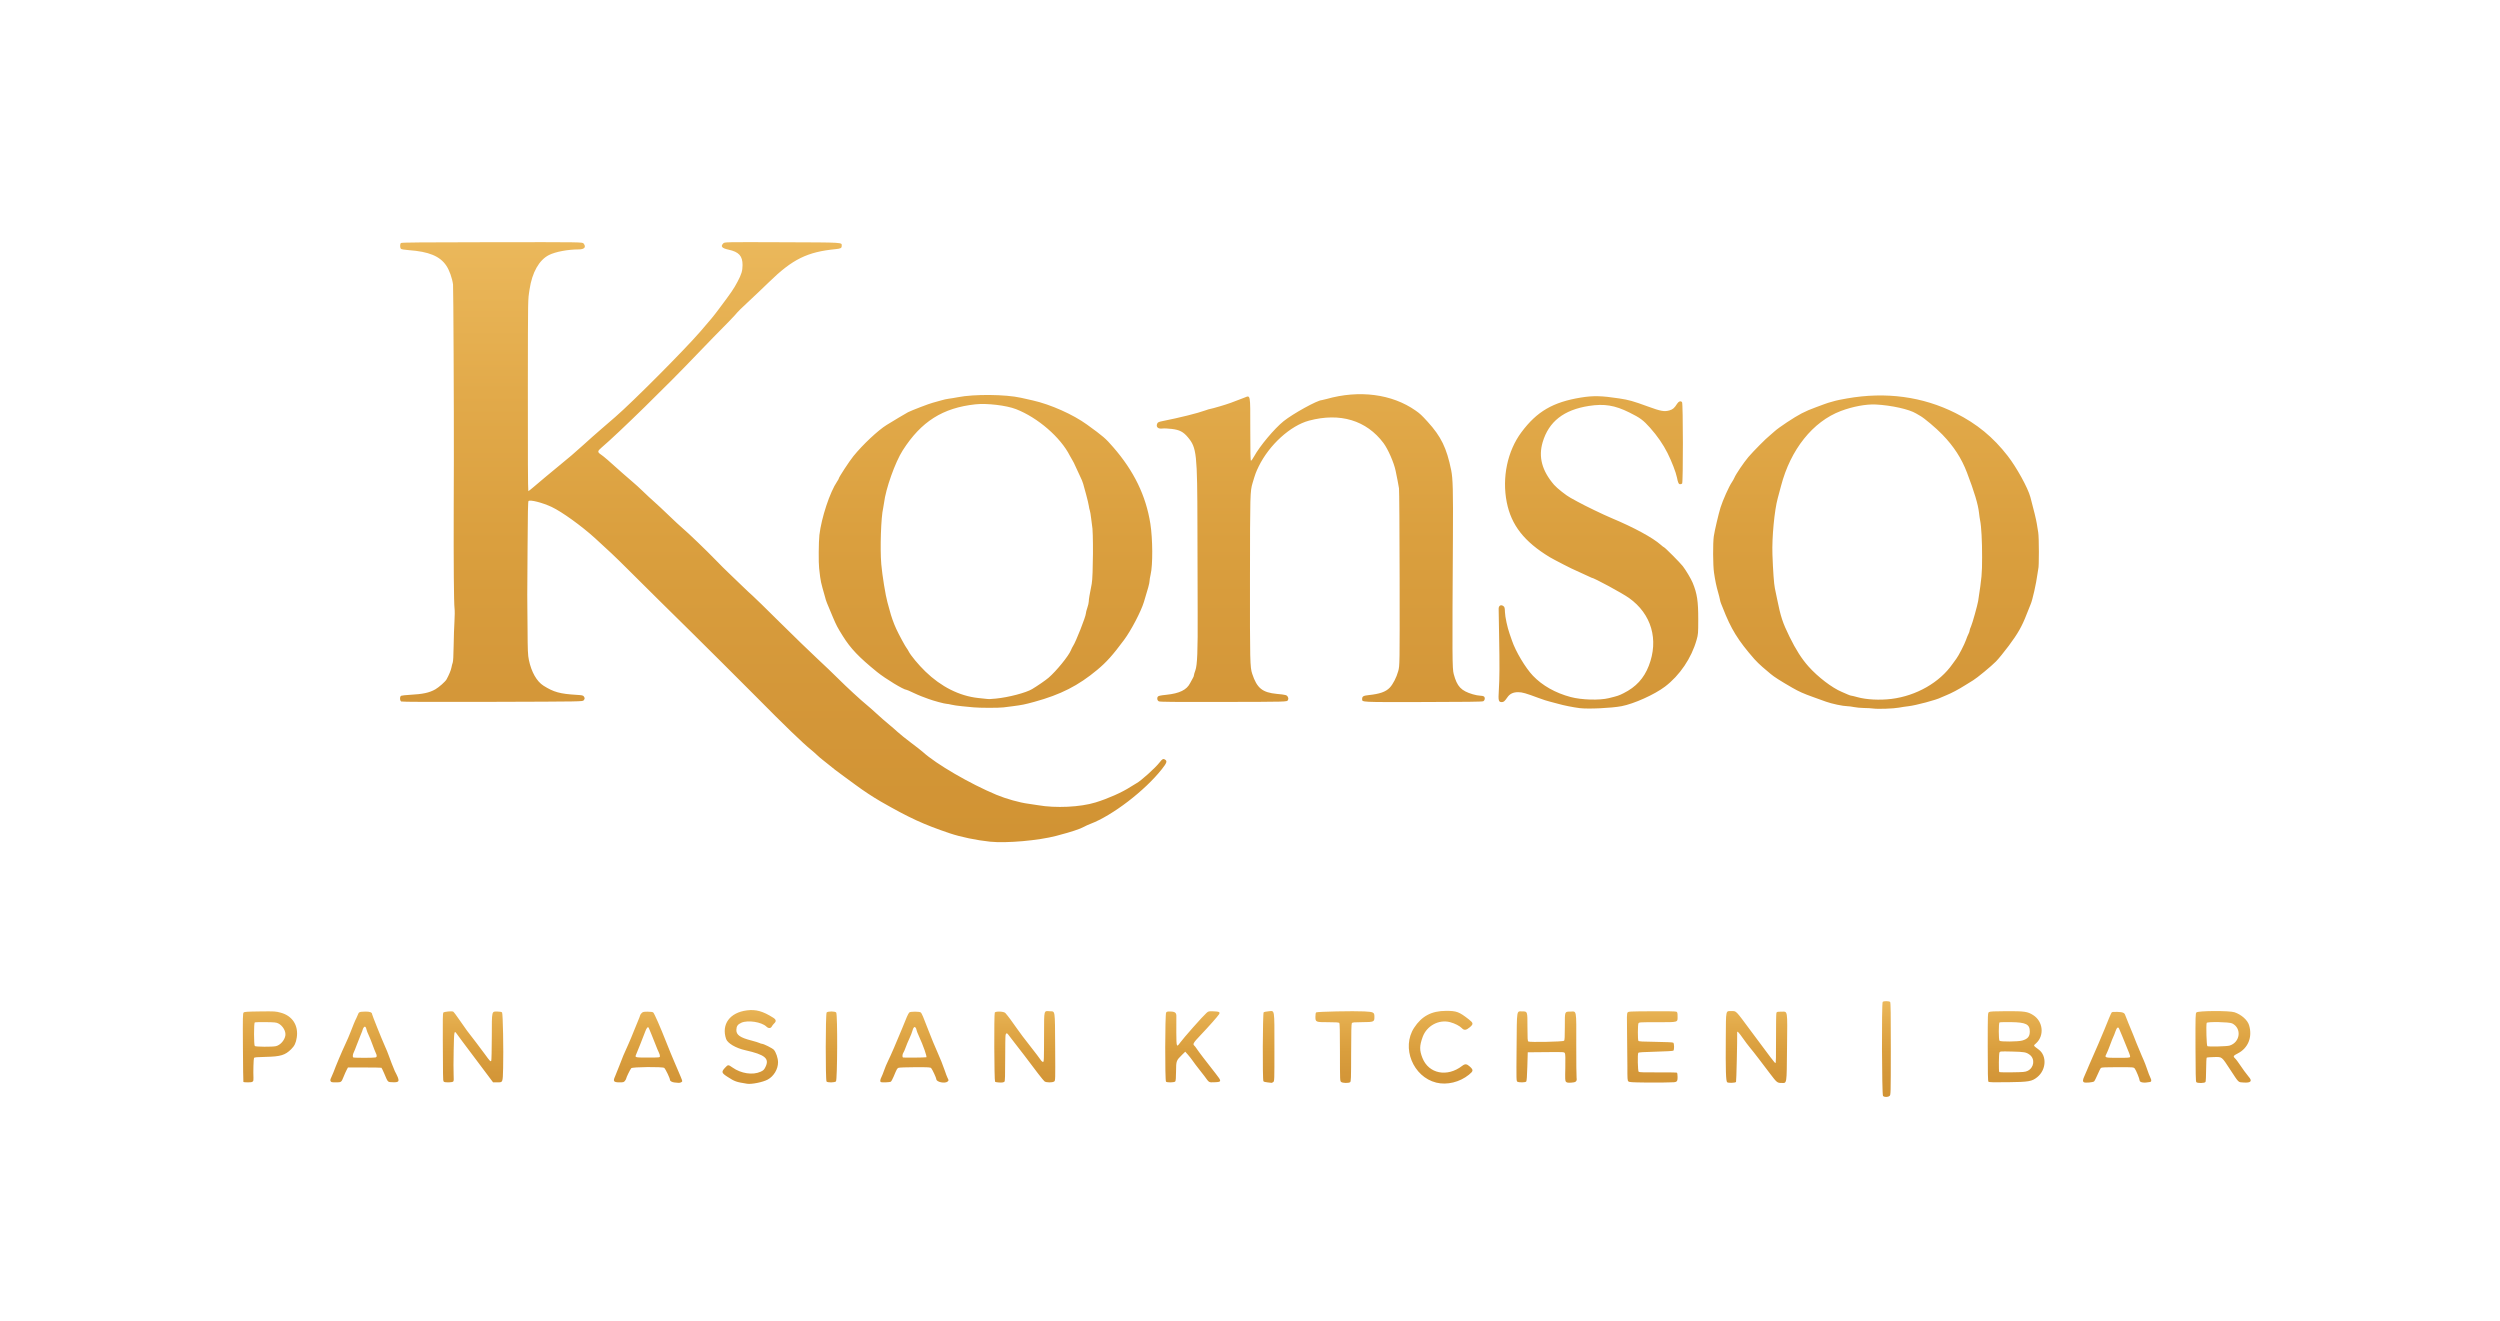
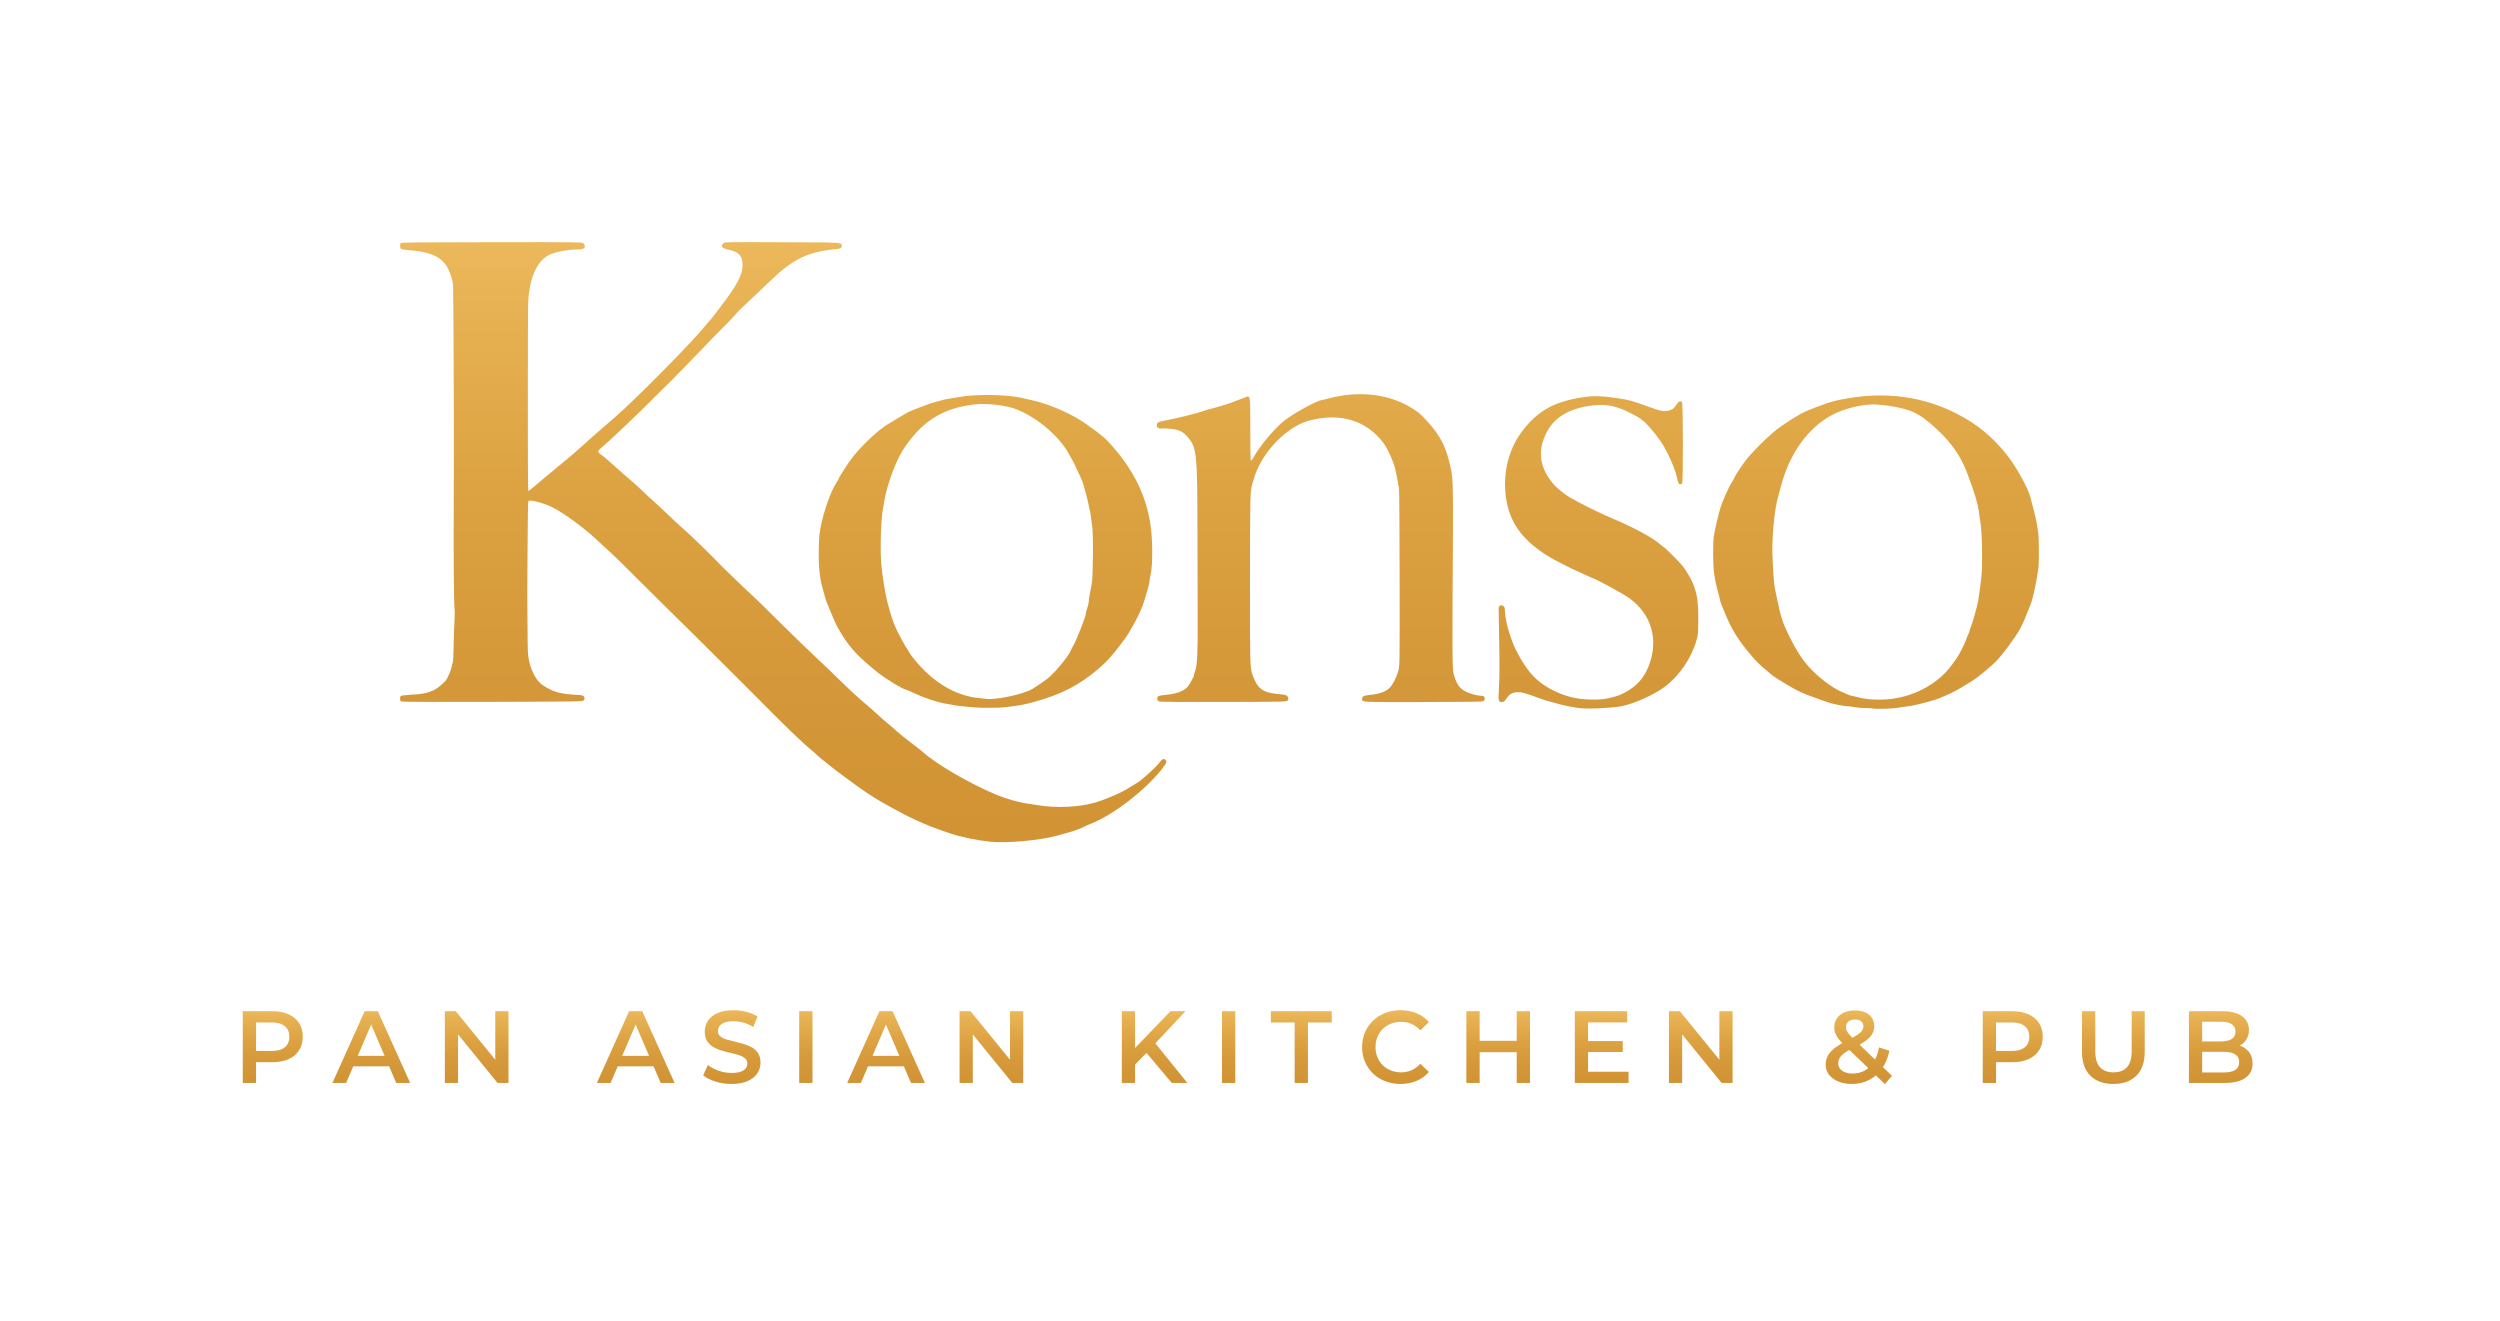
<svg xmlns="http://www.w3.org/2000/svg" viewBox="105 350 1070 565" width="1070" height="565">
  <defs>
    <linearGradient id="konsoFoil" x1="0" y1="0" x2="0" y2="1">
      <stop offset="0" stop-color="#EBB85B" />
      <stop offset=".25" stop-color="#E2AA4A" />
      <stop offset=".5" stop-color="#DA9F3E" />
      <stop offset=".75" stop-color="#D49739" />
      <stop offset="1" stop-color="#D19333" />
    </linearGradient>
  </defs>
  <path transform="translate(260 440)" fill="url(#konsoFoil)" fill-rule="evenodd" d="M268.75 270.24 C262.92 269.63 256.16 268.23 251.43 266.63 C240.30 262.87 234.21 260.07 222.00 253.07 C218.72 251.19 214.41 248.34 211.02 245.82 C209.59 244.75 207.55 243.26 206.49 242.50 C204.03 240.75 200.64 238.15 199.48 237.12 C198.99 236.69 197.98 235.88 197.23 235.33 C196.49 234.77 195.37 233.83 194.76 233.22 C194.14 232.62 193.01 231.62 192.24 231.00 C188.63 228.09 180.80 220.53 168.58 208.16 C164.50 204.03 143.81 183.41 140.75 180.42 C135.58 175.37 119.15 159.11 113.14 153.10 C108.88 148.83 104.75 144.92 99.62 140.29 C93.80 135.02 85.47 129.03 81.12 126.98 C77.21 125.14 71.88 123.77 71.20 124.45 C70.98 124.67 70.88 129.57 70.80 144.19 C70.75 154.88 70.69 164.07 70.67 164.62 C70.66 165.18 70.67 167.65 70.71 170.12 C70.74 172.60 70.78 176.59 70.79 179.00 C70.84 188.48 70.92 190.38 71.36 192.47 C72.44 197.65 74.72 201.64 77.62 203.48 C81.96 206.22 84.67 206.97 91.69 207.39 C94.17 207.54 94.55 207.62 94.88 208.08 C95.36 208.77 95.35 209.08 94.81 209.73 C94.38 210.27 94.38 210.27 55.80 210.39 C29.46 210.46 17.06 210.42 16.73 210.24 C16.08 209.89 16.05 208.12 16.69 207.79 C16.93 207.67 18.59 207.49 20.38 207.39 C26.01 207.09 28.76 206.50 31.35 205.02 C32.88 204.14 35.59 201.74 36.11 200.80 C37.17 198.87 38.00 196.88 38.22 195.70 C38.35 194.97 38.60 194.04 38.76 193.62 C38.96 193.13 39.10 190.63 39.16 186.38 C39.21 182.80 39.37 178.12 39.51 175.97 C39.65 173.65 39.67 171.36 39.54 170.34 C39.26 168.08 39.12 151.52 39.19 127.25 C39.22 116.46 39.25 107.23 39.25 106.75 C39.30 85.97 39.05 32.92 38.90 31.75 C38.54 29.05 37.31 25.60 36.01 23.69 C33.28 19.63 28.58 17.69 19.96 17.06 C18.22 16.93 16.88 16.71 16.64 16.52 C16.14 16.10 16.12 14.42 16.62 14.00 C16.91 13.77 25.52 13.69 55.64 13.66 C94.29 13.62 94.29 13.62 94.77 14.22 C96.00 15.73 95.16 16.75 92.67 16.75 C88.03 16.76 82.76 17.75 79.98 19.14 C75.75 21.26 72.73 26.60 71.65 33.88 C70.92 38.81 70.97 35.84 70.92 75.75 C70.88 103.76 70.96 120.04 71.12 120.20 C71.17 120.25 72.05 119.58 73.06 118.71 C75.71 116.44 81.45 111.63 83.62 109.88 C88.21 106.16 91.39 103.44 94.75 100.37 C96.74 98.55 100.18 95.49 102.40 93.59 C104.61 91.68 107.25 89.40 108.27 88.52 C115.77 82.04 137.95 59.76 144.78 51.86 C149.53 46.37 150.24 45.51 152.51 42.48 C158.08 35.07 159.03 33.67 160.70 30.51 C162.37 27.33 162.79 25.95 162.81 23.50 C162.84 19.56 161.27 17.81 156.78 16.85 C153.94 16.24 153.29 15.44 154.57 14.16 C155.14 13.59 155.14 13.59 179.75 13.68 C206.85 13.78 205.25 13.68 205.25 15.28 C205.25 16.17 204.78 16.42 202.74 16.62 C190.52 17.80 184.19 20.92 174.14 30.73 C171.65 33.15 167.57 37.03 165.06 39.35 C162.55 41.68 160.50 43.68 160.50 43.79 C160.50 43.99 154.31 50.43 150.22 54.48 C149.17 55.52 146.07 58.74 143.32 61.62 C130.79 74.79 109.59 95.51 102.43 101.59 C100.67 103.09 100.64 103.50 102.25 104.58 C103.40 105.35 105.48 107.14 111.46 112.53 C112.74 113.68 114.66 115.34 115.71 116.21 C116.76 117.08 118.81 118.94 120.25 120.35 C121.69 121.76 123.83 123.74 125.00 124.76 C126.17 125.78 128.98 128.41 131.25 130.60 C133.52 132.79 136.12 135.21 137.04 135.98 C139.51 138.05 147.39 145.63 151.25 149.63 C153.11 151.56 155.64 154.09 156.88 155.24 C158.11 156.40 160.70 158.88 162.62 160.76 C164.55 162.63 166.57 164.53 167.12 164.98 C167.68 165.43 172.91 170.54 178.75 176.34 C184.60 182.13 191.80 189.12 194.75 191.85 C197.71 194.59 201.71 198.42 203.64 200.35 C207.24 203.95 213.52 209.74 215.99 211.74 C216.75 212.35 218.67 214.04 220.25 215.50 C221.83 216.96 224.08 218.93 225.25 219.88 C226.42 220.83 228.19 222.36 229.19 223.29 C230.19 224.21 232.78 226.29 234.94 227.91 C237.11 229.53 239.38 231.31 240.00 231.87 C245.76 237.08 260.12 245.43 271.46 250.17 C275.61 251.90 281.47 253.54 285.12 254.00 C286.23 254.14 288.06 254.42 289.21 254.62 C296.83 255.96 307.33 255.46 313.88 253.45 C319.27 251.79 325.28 249.12 328.88 246.77 C329.84 246.14 330.99 245.44 331.44 245.21 C333.28 244.26 339.45 238.70 341.26 236.37 C342.46 234.81 342.86 234.60 343.66 235.13 C344.65 235.77 344.40 236.51 342.23 239.25 C334.96 248.44 321.11 259.05 311.74 262.60 C310.85 262.93 309.61 263.49 308.99 263.85 C307.22 264.84 303.52 266.05 297.12 267.74 C289.48 269.76 275.75 270.96 268.75 270.24 Z M646.75 213.25 C645.99 213.14 644.19 213.03 642.75 213.02 C641.31 213.00 639.39 212.82 638.50 212.62 C637.61 212.43 636.31 212.26 635.62 212.25 C633.80 212.23 628.94 211.20 626.50 210.31 C625.33 209.89 622.97 209.04 621.25 208.42 C616.87 206.86 615.01 206.02 612.08 204.34 C606.88 201.34 604.33 199.71 602.83 198.44 C601.98 197.72 600.41 196.38 599.33 195.47 C598.26 194.55 596.70 193.04 595.87 192.09 C588.84 184.05 585.88 179.25 582.34 170.12 C582.12 169.57 581.80 168.77 581.62 168.34 C581.43 167.90 581.21 167.12 581.12 166.59 C581.03 166.06 580.70 164.72 580.38 163.62 C579.62 161.01 579.09 158.51 578.60 155.12 C578.13 151.91 578.08 142.48 578.51 139.50 C578.85 137.15 580.54 129.96 581.39 127.20 C582.34 124.15 585.03 118.14 586.24 116.39 C586.63 115.82 587.12 114.95 587.33 114.45 C587.96 112.93 591.29 108.01 593.30 105.62 C595.27 103.29 601.06 97.44 602.38 96.47 C602.79 96.16 603.74 95.33 604.50 94.62 C606.23 93.01 613.15 88.43 616.12 86.92 C618.35 85.80 619.59 85.27 622.25 84.29 C623.01 84.02 624.54 83.45 625.65 83.03 C626.77 82.61 628.19 82.15 628.81 82.02 C629.43 81.88 630.21 81.66 630.55 81.53 C630.90 81.40 633.13 80.95 635.52 80.53 C652.16 77.60 667.89 79.72 682.00 86.81 C691.12 91.39 698.09 97.12 704.31 105.15 C708.13 110.08 712.94 118.81 714.00 122.75 C715.39 127.90 716.54 132.66 716.74 134.06 C716.86 134.92 717.14 136.64 717.36 137.88 C717.72 139.92 717.74 152.91 717.38 153.49 C717.33 153.57 717.17 154.59 717.02 155.76 C716.51 159.71 714.90 166.85 714.13 168.59 C713.81 169.30 713.03 171.26 712.38 172.95 C710.43 178.04 708.65 181.16 704.76 186.38 C702.81 188.99 700.35 192.01 699.29 193.09 C697.36 195.07 691.13 200.21 689.50 201.17 C689.02 201.45 687.56 202.36 686.25 203.18 C683.29 205.06 680.15 206.72 677.89 207.62 C676.94 207.99 675.98 208.40 675.77 208.52 C673.96 209.51 664.99 211.91 661.75 212.27 C660.58 212.40 658.78 212.67 657.75 212.87 C655.50 213.30 648.67 213.54 646.75 213.25 Z M521.12 213.08 C518.44 212.75 514.07 211.88 512.03 211.27 C510.71 210.88 509.01 210.43 508.25 210.27 C507.49 210.12 505.36 209.42 503.50 208.73 C498.04 206.69 496.52 206.26 494.77 206.25 C492.64 206.25 491.20 206.94 490.16 208.46 C488.99 210.15 488.58 210.50 487.76 210.50 C486.38 210.50 486.22 209.87 486.49 205.61 C486.82 200.27 486.85 194.64 486.62 182.25 C486.51 176.27 486.42 170.99 486.42 170.53 C486.42 169.16 487.47 168.62 488.50 169.45 C488.98 169.83 489.06 170.18 489.12 172.01 C489.18 174.04 490.16 178.57 491.11 181.25 C491.33 181.87 491.79 183.20 492.14 184.22 C493.72 188.86 497.92 195.89 501.09 199.21 C505.12 203.43 510.73 206.60 517.25 208.33 C521.93 209.58 529.58 209.80 533.62 208.80 C537.49 207.84 537.82 207.73 539.88 206.70 C545.18 204.05 548.57 200.38 550.67 195.00 C555.04 183.80 551.83 172.77 542.21 165.93 C539.24 163.82 527.09 157.25 526.15 157.25 C526.10 157.25 524.52 156.52 522.63 155.63 C520.75 154.73 519.15 154.00 519.07 154.00 C518.77 154.00 509.91 149.45 508.29 148.47 C497.35 141.83 491.83 134.77 489.89 124.96 C487.80 114.37 490.18 103.03 496.18 94.98 C502.79 86.11 509.65 82.11 521.62 80.15 C526.92 79.29 530.44 79.37 538.05 80.53 C542.21 81.17 543.95 81.66 550.24 83.96 C555.79 86.00 557.35 86.28 559.55 85.64 C561.01 85.21 561.62 84.67 562.84 82.75 C563.48 81.74 564.42 81.47 564.92 82.15 C565.38 82.77 565.41 116.49 564.95 116.95 C564.79 117.11 564.40 117.25 564.11 117.25 C563.47 117.25 563.17 116.61 562.74 114.38 C562.32 112.22 560.48 107.46 558.69 103.89 C556.86 100.24 554.31 96.54 551.26 93.12 C548.31 89.81 547.00 88.84 542.38 86.55 C536.12 83.44 531.64 82.72 525.05 83.74 C514.28 85.42 507.88 90.43 505.26 99.25 C503.39 105.56 504.95 111.45 510.12 117.48 C511.35 118.92 515.45 122.16 517.21 123.08 C517.57 123.28 518.94 124.03 520.25 124.75 C523.44 126.51 531.20 130.26 534.76 131.75 C544.33 135.76 552.37 140.12 555.78 143.15 C556.46 143.76 557.10 144.25 557.21 144.25 C557.53 144.25 564.06 150.81 565.22 152.30 C566.53 153.98 568.79 157.78 569.47 159.44 C571.37 164.06 571.86 167.30 571.85 175.12 C571.84 181.18 571.82 181.45 571.15 183.84 C568.96 191.64 563.93 199.09 557.62 203.87 C553.16 207.26 544.30 211.25 539.00 212.25 C534.65 213.07 524.76 213.53 521.12 213.08 Z M261.62 212.74 C260.66 212.64 258.47 212.43 256.75 212.27 C255.03 212.11 252.99 211.81 252.21 211.61 C251.44 211.41 250.54 211.25 250.21 211.25 C249.37 211.25 244.43 209.92 242.38 209.14 C241.41 208.77 240.06 208.27 239.38 208.02 C238.69 207.77 237.03 207.04 235.69 206.41 C234.36 205.77 233.15 205.25 233.00 205.25 C231.79 205.25 223.91 200.47 220.34 197.57 C212.57 191.25 209.08 187.59 205.74 182.25 C203.39 178.49 203.02 177.77 201.48 174.17 C198.80 167.86 198.52 167.15 198.15 165.62 C197.95 164.80 197.44 163.01 197.03 161.65 C196.61 160.28 196.16 158.15 196.02 156.90 C195.88 155.65 195.69 154.01 195.59 153.25 C195.30 150.98 195.38 141.81 195.70 139.00 C196.57 131.57 200.20 120.61 203.29 116.08 C203.68 115.51 204.00 114.94 204.00 114.81 C204.00 114.29 208.49 107.43 210.25 105.25 C214.25 100.31 220.79 94.17 224.49 91.88 C226.91 90.37 232.89 86.81 233.63 86.43 C235.22 85.62 242.73 82.74 244.27 82.36 C245.15 82.14 246.72 81.70 247.75 81.39 C248.78 81.07 250.30 80.73 251.12 80.64 C251.95 80.54 253.69 80.26 255.00 80.00 C261.90 78.64 275.38 78.76 282.00 80.25 C283.31 80.54 285.58 81.05 287.06 81.39 C294.67 83.11 304.26 87.39 310.25 91.73 C317.28 96.83 318.13 97.56 321.47 101.41 C330.35 111.62 335.45 122.13 337.35 134.12 C338.37 140.62 338.44 151.80 337.47 155.88 C337.22 156.97 337.00 158.25 337.00 158.72 C337.00 159.55 336.32 162.08 334.59 167.66 C333.32 171.79 329.08 179.89 326.08 183.91 C321.24 190.43 318.57 193.41 314.59 196.72 C306.51 203.46 298.96 207.30 287.72 210.38 C283.53 211.53 282.47 211.74 278.38 212.27 C277.14 212.42 275.39 212.65 274.50 212.76 C272.55 213.02 264.08 213.00 261.62 212.74 Z M341.00 210.18 C340.28 209.82 340.07 208.85 340.56 208.17 C340.82 207.81 341.56 207.65 344.20 207.37 C349.86 206.78 352.94 205.26 354.38 202.36 C354.80 201.52 355.33 200.54 355.57 200.18 C355.81 199.81 356.00 199.30 356.00 199.04 C356.00 198.78 356.27 197.84 356.60 196.97 C357.44 194.73 357.68 188.80 357.60 172.00 C357.57 164.64 357.53 148.16 357.50 135.38 C357.44 104.02 357.19 101.68 353.43 97.17 C351.47 94.82 349.83 93.97 346.52 93.58 C344.93 93.40 343.16 93.31 342.59 93.40 C340.72 93.67 339.70 92.81 340.24 91.41 C340.49 90.76 340.84 90.57 342.50 90.24 C350.11 88.72 357.61 86.85 360.88 85.65 C361.84 85.30 362.80 85.01 363.02 85.01 C363.24 85.00 365.15 84.49 367.27 83.86 C370.65 82.86 372.65 82.15 377.55 80.21 C380.28 79.13 380.12 78.33 380.12 93.83 C380.12 103.61 380.20 107.11 380.41 107.18 C380.57 107.23 381.18 106.40 381.76 105.33 C384.17 100.93 390.42 93.46 394.37 90.28 C398.42 87.03 408.90 81.25 410.76 81.25 C410.93 81.25 411.81 81.04 412.72 80.78 C426.74 76.80 440.76 78.62 450.88 85.72 C452.79 87.06 453.45 87.68 456.03 90.51 C461.79 96.83 464.17 101.71 466.11 111.25 C466.83 114.78 466.97 120.01 466.85 139.75 C466.54 191.52 466.56 196.15 467.19 198.48 C468.63 203.85 470.32 205.65 475.34 207.15 C476.44 207.48 477.86 207.75 478.50 207.75 C479.13 207.75 479.85 207.90 480.10 208.07 C480.72 208.53 480.55 209.78 479.81 210.14 C479.40 210.35 472.17 210.44 454.22 210.47 C426.96 210.52 428.00 210.58 428.00 209.17 C428.00 208.05 428.50 207.75 430.75 207.51 C435.56 207.00 438.09 206.11 439.80 204.33 C441.18 202.90 442.71 199.92 443.44 197.25 C444.09 194.88 444.09 194.88 444.04 157.62 C444.01 137.14 443.89 119.76 443.77 119.00 C443.53 117.47 442.93 114.36 442.33 111.50 C441.59 107.96 439.06 102.21 437.13 99.62 C429.83 89.89 418.54 86.49 405.27 90.03 C397.30 92.16 388.23 100.41 383.73 109.62 C382.52 112.11 382.31 112.67 381.10 116.73 C380.05 120.28 380.02 121.30 379.99 157.41 C379.95 193.33 380.01 195.54 380.95 198.40 C382.97 204.52 385.27 206.40 391.50 206.99 C395.38 207.35 395.79 207.47 396.20 208.32 C396.47 208.88 396.47 209.12 396.20 209.69 C395.87 210.38 395.87 210.38 368.75 210.43 C347.43 210.48 341.49 210.42 341.00 210.18 Z M654.58 209.13 C665.19 207.80 675.15 202.11 680.65 194.22 C681.19 193.45 681.93 192.44 682.29 191.97 C683.22 190.79 685.85 185.68 686.46 183.88 C686.73 183.05 687.19 181.93 687.48 181.38 C687.77 180.84 688.00 180.16 688.00 179.88 C688.00 179.60 688.28 178.78 688.62 178.05 C689.17 176.88 691.39 168.93 691.65 167.25 C693.22 156.88 693.32 155.76 693.34 148.50 C693.36 141.68 693.01 135.15 692.49 132.75 C692.36 132.13 692.14 130.64 692.01 129.43 C691.62 125.88 690.01 120.50 686.87 112.28 C684.53 106.15 681.26 101.09 676.32 95.98 C673.63 93.20 668.64 88.99 666.85 87.99 C666.32 87.70 665.52 87.23 665.08 86.96 C662.14 85.17 654.57 83.48 647.88 83.13 C643.76 82.91 638.01 83.98 632.90 85.90 C620.88 90.44 611.35 102.38 607.27 118.02 C606.82 119.73 606.19 122.08 605.87 123.25 C604.46 128.34 603.35 140.06 603.60 147.25 C603.84 154.25 604.26 160.00 604.64 161.75 C604.84 162.64 605.27 164.73 605.60 166.38 C607.15 174.03 607.96 176.49 610.87 182.43 C613.63 188.07 616.10 191.95 619.06 195.27 C623.06 199.76 629.13 204.40 633.28 206.13 C634.16 206.50 635.35 207.02 635.92 207.28 C636.50 207.54 637.14 207.75 637.35 207.75 C637.56 207.75 638.72 208.03 639.93 208.37 C643.80 209.46 649.52 209.76 654.58 209.13 Z M271.29 208.99 C276.63 208.47 284.17 206.49 286.75 204.93 C289.08 203.53 292.52 201.16 293.78 200.08 C297.05 197.28 302.40 190.72 303.35 188.32 C303.62 187.66 304.02 186.84 304.26 186.50 C305.44 184.79 309.74 173.85 309.76 172.54 C309.76 172.17 310.04 171.09 310.38 170.12 C310.72 169.16 311.00 167.93 311.00 167.38 C311.00 166.50 311.31 164.66 312.26 159.86 C312.89 156.72 312.99 136.80 312.39 134.79 C312.33 134.56 312.15 133.21 312.00 131.79 C311.84 130.37 311.60 128.90 311.46 128.54 C311.31 128.17 311.11 127.26 311.01 126.50 C310.90 125.74 310.40 123.61 309.89 121.75 C309.38 119.89 308.80 117.80 308.61 117.09 C308.42 116.38 307.82 114.90 307.26 113.81 C306.71 112.71 305.86 110.88 305.38 109.75 C304.89 108.62 304.29 107.40 304.03 107.04 C303.77 106.67 303.27 105.78 302.90 105.06 C298.93 97.18 289.18 88.74 279.83 85.10 C275.72 83.51 267.39 82.52 262.50 83.05 C248.49 84.56 239.28 90.39 231.38 102.74 C228.13 107.81 224.10 119.14 223.36 125.28 C223.27 126.02 223.11 127.02 222.99 127.50 C222.07 131.29 221.62 144.77 222.19 151.50 C222.58 156.11 224.04 165.08 224.83 167.79 C225.17 168.94 225.61 170.55 225.82 171.38 C226.42 173.76 227.46 176.70 228.57 179.12 C229.66 181.51 232.56 186.87 233.11 187.50 C233.29 187.71 233.64 188.27 233.88 188.75 C234.78 190.53 238.08 194.51 241.06 197.40 C247.79 203.93 255.63 207.87 263.62 208.74 C265.00 208.89 266.46 209.05 266.88 209.09 C268.35 209.26 268.73 209.25 271.29 208.99 Z" />
-   <path transform="translate(195 775)" fill="url(#konsoFoil)" fill-rule="evenodd" d="M715.93 44.06 C715.43 43.51 715.30 4.42 715.79 3.82 C716.17 3.37 718.60 3.40 718.99 3.86 C719.22 4.14 719.29 8.89 719.27 23.93 C719.25 43.62 719.25 43.62 718.72 44.06 C718.03 44.64 716.45 44.64 715.93 44.06 Z M229.75 38.84 C225.01 38.09 224.52 37.91 221.31 35.84 C218.78 34.21 218.67 33.75 220.37 31.94 C221.61 30.62 221.69 30.61 223.50 31.89 C227.17 34.49 232.17 35.24 235.54 33.70 C236.73 33.15 237.01 32.88 237.59 31.73 C239.43 28.04 237.47 26.40 229.00 24.50 C224.92 23.59 221.37 21.50 220.76 19.65 C218.69 13.38 222.35 8.37 229.68 7.44 C233.55 6.95 236.48 7.77 240.94 10.58 C242.20 11.38 242.32 12.11 241.35 13.02 C240.99 13.35 240.54 13.93 240.34 14.31 C239.88 15.21 238.89 15.23 237.99 14.36 C235.94 12.40 230.08 11.50 227.32 12.72 C225.75 13.42 225.21 14.18 225.16 15.77 C225.10 17.94 226.74 19.10 231.75 20.38 C233.19 20.76 234.68 21.21 235.05 21.40 C235.42 21.59 235.91 21.75 236.14 21.75 C236.84 21.75 240.59 23.64 241.19 24.29 C242.13 25.33 243.00 27.90 243.00 29.67 C243.00 32.60 241.18 35.64 238.59 37.05 C236.54 38.17 231.69 39.15 229.75 38.84 Z M524.75 38.37 C514.78 35.92 509.70 23.39 515.24 14.89 C518.50 9.89 522.70 7.66 528.88 7.65 C533.43 7.64 534.48 8.03 538.69 11.32 C540.65 12.86 540.69 13.30 539.02 14.71 C537.55 15.95 536.63 16.06 535.74 15.11 C534.78 14.10 532.70 13.03 530.62 12.48 C525.82 11.23 520.66 14.01 518.91 18.79 C517.52 22.62 517.49 24.49 518.80 27.80 C521.47 34.57 529.39 36.15 535.79 31.21 C537.06 30.22 537.79 30.29 539.13 31.53 C540.68 32.96 540.62 33.43 538.70 34.98 C534.76 38.17 529.32 39.49 524.75 38.37 Z M198.75 38.31 C197.67 38.22 196.75 37.70 196.75 37.18 C196.75 36.48 194.84 32.50 194.29 32.06 C193.61 31.51 180.69 31.62 180.18 32.19 C179.73 32.69 178.00 36.22 178.00 36.65 C178.00 36.80 177.77 37.23 177.48 37.59 C177.01 38.19 176.81 38.25 175.16 38.25 C172.63 38.25 172.28 37.78 173.25 35.69 C173.52 35.11 174.37 32.99 175.13 31.00 C176.55 27.25 176.86 26.52 178.96 21.88 C179.64 20.36 180.61 18.06 181.11 16.75 C181.61 15.44 182.46 13.34 183.01 12.09 C183.55 10.83 184.00 9.67 184.00 9.51 C184.00 9.36 184.28 8.95 184.61 8.61 C185.16 8.07 185.44 8.00 187.19 8.00 C188.38 8.00 189.31 8.12 189.56 8.31 C190.03 8.67 192.63 14.60 195.24 21.25 C196.24 23.79 197.76 27.51 198.63 29.50 C201.27 35.60 202.00 37.38 202.00 37.69 C202.00 38.09 201.16 38.51 200.45 38.46 C200.14 38.43 199.37 38.37 198.75 38.31 Z M337.50 38.30 C336.74 38.26 336.02 38.12 335.89 37.99 C335.52 37.62 335.41 8.79 335.77 8.35 C336.30 7.72 339.66 7.88 340.28 8.56 C341.33 9.72 343.18 12.21 345.28 15.25 C346.55 17.09 348.40 19.54 351.13 23.00 C352.96 25.32 354.85 27.82 355.63 28.94 C355.85 29.25 356.19 29.50 356.39 29.50 C356.82 29.50 356.83 29.18 356.86 17.04 C356.88 7.09 356.73 7.63 359.32 7.81 C361.69 7.97 361.50 6.72 361.61 23.08 C361.70 37.51 361.70 37.51 361.17 37.88 C360.39 38.42 357.70 38.38 357.04 37.81 C356.41 37.27 353.44 33.45 348.35 26.63 C347.43 25.39 345.64 23.08 344.38 21.50 C343.12 19.92 341.89 18.32 341.64 17.94 C341.07 17.07 340.60 17.06 340.39 17.92 C340.29 18.29 340.22 22.89 340.22 28.15 C340.22 35.26 340.14 37.77 339.92 37.94 C339.45 38.31 338.97 38.38 337.50 38.30 Z M452.55 38.27 C451.56 38.18 450.89 37.99 450.74 37.75 C450.32 37.08 450.43 8.62 450.85 8.27 C451.05 8.11 451.99 7.91 452.95 7.83 C455.64 7.60 455.45 6.37 455.45 23.31 C455.46 37.75 455.46 37.75 454.92 38.13 C454.63 38.33 454.33 38.48 454.26 38.46 C454.18 38.44 453.42 38.36 452.55 38.27 Z M484.06 38.11 C483.50 37.72 483.50 37.72 483.50 25.41 C483.50 16.17 483.43 13.03 483.20 12.80 C482.99 12.59 481.59 12.50 478.51 12.50 C473.08 12.50 473.00 12.46 473.00 10.14 C473.00 9.18 473.12 8.46 473.31 8.31 C473.73 7.97 489.48 7.64 493.89 7.88 C497.96 8.10 498.25 8.26 498.25 10.25 C498.25 12.36 498.05 12.45 493.09 12.48 C489.63 12.50 488.82 12.57 488.59 12.89 C488.39 13.16 488.30 16.82 488.29 25.57 C488.27 36.92 488.23 37.89 487.84 38.18 C487.22 38.63 484.73 38.59 484.06 38.11 Z M580.27 38.02 C579.86 37.61 579.84 37.11 579.95 31.96 C580.03 27.93 579.98 26.19 579.77 25.79 C579.48 25.24 579.48 25.24 571.68 25.31 L563.88 25.38 L563.70 31.46 C563.59 35.52 563.43 37.66 563.23 37.90 C562.88 38.32 560.22 38.38 559.47 37.98 C558.98 37.72 558.98 37.50 559.10 23.19 C559.24 6.58 559.04 7.88 561.53 7.88 C563.79 7.88 563.75 7.76 563.75 14.64 C563.75 19.55 563.81 20.49 564.13 20.76 C564.62 21.16 578.93 20.87 579.43 20.45 C579.67 20.25 579.75 18.76 579.75 14.38 C579.75 7.68 579.62 8.02 582.12 7.96 C584.87 7.88 584.67 6.73 584.64 22.16 C584.63 29.43 584.69 35.80 584.78 36.32 C585.03 37.81 584.49 38.28 582.41 38.38 C581.04 38.45 580.63 38.38 580.27 38.02 Z M614.27 38.32 C608.37 38.25 607.34 38.19 606.96 37.84 C606.55 37.47 606.51 36.88 606.52 31.40 C606.52 28.09 606.46 21.66 606.38 17.12 C606.25 10.13 606.29 8.80 606.59 8.38 C606.95 7.89 607.30 7.88 617.00 7.82 C623.51 7.78 627.21 7.84 627.52 8.01 C627.92 8.23 628.00 8.55 628.00 9.99 C628.00 12.65 628.53 12.50 619.37 12.50 C611.86 12.50 611.51 12.52 611.26 12.98 C610.95 13.57 610.92 19.98 611.23 20.47 C611.40 20.75 612.86 20.84 618.64 20.91 C623.39 20.98 625.95 21.10 626.17 21.28 C626.60 21.64 626.62 24.35 626.19 24.69 C626.01 24.83 622.79 25.02 618.62 25.12 C613.61 25.24 611.32 25.39 611.19 25.59 C610.82 26.16 610.97 33.41 611.36 33.73 C611.62 33.95 613.84 34.02 619.58 33.98 C623.90 33.96 627.57 34.01 627.72 34.11 C627.88 34.20 628.00 34.97 628.00 35.87 C628.00 38.12 627.82 38.25 624.67 38.25 C623.27 38.26 621.90 38.29 621.62 38.32 C621.35 38.36 618.04 38.36 614.27 38.32 Z M649.21 38.18 C648.68 37.65 648.54 33.06 648.64 19.38 C648.73 6.77 648.51 7.75 651.19 7.75 C653.18 7.75 652.77 7.32 659.10 15.88 C668.03 27.94 669.60 30.00 669.89 30.00 C670.10 30.00 670.17 27.31 670.14 19.56 C670.12 13.82 670.19 8.87 670.29 8.56 C670.47 8.05 670.64 8.00 672.35 8.00 C675.24 8.00 675.02 6.65 674.85 23.37 C674.68 39.70 674.87 38.50 672.40 38.50 C670.70 38.50 670.45 38.30 667.71 34.69 C666.43 33.00 664.23 30.11 662.82 28.25 C661.41 26.39 659.68 24.20 658.98 23.38 C658.28 22.55 656.92 20.75 655.97 19.38 C654.26 16.93 653.49 16.13 653.51 16.80 C653.58 20.32 653.18 37.92 653.02 38.08 C652.58 38.52 649.63 38.59 649.21 38.18 Z M801.93 38.22 C801.35 37.89 801.39 37.17 802.09 35.65 C802.41 34.95 802.93 33.76 803.24 33.00 C803.55 32.24 803.95 31.29 804.13 30.88 C806.57 25.39 809.99 17.45 810.75 15.50 C812.10 12.05 813.55 8.61 813.79 8.33 C813.98 8.10 814.69 8.03 816.27 8.09 C818.63 8.17 819.32 8.48 819.64 9.60 C819.73 9.89 820.36 11.47 821.04 13.12 C823.10 18.08 823.18 18.27 824.34 21.27 C824.96 22.85 825.99 25.33 826.63 26.77 C827.28 28.20 828.01 29.94 828.25 30.62 C829.66 34.64 829.98 35.48 830.34 36.19 C830.92 37.30 830.87 37.97 830.19 38.10 C827.63 38.62 825.75 38.32 825.75 37.38 C825.75 36.77 824.23 33.04 823.71 32.39 C823.21 31.75 823.21 31.75 816.40 31.75 C811.32 31.75 809.50 31.83 809.22 32.06 C809.01 32.23 808.35 33.53 807.76 34.93 C807.16 36.34 806.49 37.65 806.27 37.84 C805.78 38.27 802.53 38.55 801.93 38.22 Z M850.01 38.14 C849.78 37.86 849.70 34.20 849.67 23.27 C849.64 9.70 849.66 8.73 850.08 8.32 C850.81 7.58 864.16 7.51 866.34 8.24 C869.30 9.22 871.95 11.57 872.61 13.80 C874.13 18.89 872.20 23.63 867.70 25.90 C865.89 26.81 865.69 27.14 866.52 27.89 C866.81 28.15 867.35 28.82 867.73 29.37 C869.88 32.52 871.67 34.99 872.41 35.81 C874.11 37.71 873.42 38.53 870.29 38.32 C867.86 38.15 868.36 38.63 864.58 32.88 C860.76 27.06 861.15 27.36 857.60 27.42 C855.99 27.45 854.58 27.57 854.47 27.68 C854.35 27.80 854.24 30.08 854.22 32.76 C854.21 35.44 854.09 37.82 853.96 38.06 C853.66 38.64 850.48 38.70 850.01 38.14 Z M14.17 38.06 C14.11 37.96 14.01 31.33 13.97 23.32 C13.88 10.31 13.92 8.73 14.27 8.37 C14.61 8.04 15.65 7.96 21.27 7.89 C27.69 7.81 27.94 7.83 30.20 8.44 C35.16 9.79 37.81 13.92 37.01 19.07 C36.64 21.44 36.06 22.64 34.60 24.08 C32.02 26.62 30.10 27.20 23.77 27.34 C20.06 27.42 18.89 27.52 18.72 27.78 C18.51 28.11 18.35 33.90 18.48 36.32 C18.57 38.02 18.29 38.25 16.11 38.25 C15.10 38.25 14.23 38.17 14.17 38.06 Z M51.50 37.75 C51.30 37.37 51.35 37.02 51.76 36.19 C52.05 35.60 52.50 34.56 52.75 33.88 C53.65 31.37 56.32 25.05 57.76 22.00 C58.57 20.28 59.56 17.98 59.97 16.88 C60.95 14.27 62.22 11.23 62.47 10.89 C62.57 10.74 62.86 10.10 63.10 9.45 C63.60 8.09 63.72 8.04 66.30 7.96 C68.20 7.90 69.25 8.29 69.25 9.05 C69.25 9.41 73.33 19.60 74.69 22.63 C75.37 24.14 76.07 25.83 76.24 26.38 C76.65 27.62 78.69 32.89 78.99 33.46 C81.26 37.77 81.17 38.30 78.17 38.20 C75.83 38.11 76.13 38.43 74.36 34.25 C73.86 33.08 73.36 32.07 73.25 32.00 C73.14 31.93 69.87 31.88 65.98 31.88 L58.92 31.88 L58.39 32.88 C58.09 33.43 57.48 34.80 57.03 35.92 C56.09 38.25 56.09 38.25 53.61 38.25 C52.03 38.25 51.73 38.18 51.50 37.75 Z M100.00 38.00 C99.70 37.81 99.62 37.13 99.61 34.57 C99.60 32.81 99.56 26.28 99.52 20.06 C99.46 11.95 99.52 8.65 99.72 8.41 C100.07 7.99 103.36 7.66 103.97 7.98 C104.21 8.11 105.47 9.78 106.75 11.67 C109.04 15.06 110.44 16.95 113.81 21.24 C114.74 22.41 116.41 24.64 117.52 26.19 C119.73 29.25 119.96 29.48 120.26 28.99 C120.37 28.81 120.47 24.21 120.49 18.77 C120.52 7.22 120.36 7.91 123.04 7.95 C124.14 7.97 124.70 8.09 124.89 8.35 C125.25 8.84 125.54 24.49 125.34 32.10 C125.17 38.51 125.28 38.25 122.72 38.25 L121.04 38.25 L118.94 35.44 C117.79 33.89 114.99 30.17 112.73 27.17 C108.66 21.77 106.14 18.40 105.38 17.31 C104.41 15.95 104.34 16.39 104.17 24.56 C104.08 28.86 104.07 33.53 104.15 34.94 C104.26 36.80 104.22 37.61 104.00 37.88 C103.64 38.31 100.62 38.40 100.00 38.00 Z M263.76 37.89 C263.28 37.31 263.32 8.82 263.80 8.34 C264.39 7.75 267.47 7.77 267.90 8.37 C268.51 9.20 268.41 37.28 267.79 37.84 C267.19 38.38 264.20 38.42 263.76 37.89 Z M286.92 38.08 C286.61 37.78 286.74 36.99 287.27 35.96 C287.55 35.41 288.07 34.09 288.43 33.04 C288.78 31.99 289.54 30.17 290.13 29.00 C291.19 26.87 293.62 21.26 296.14 15.12 C296.87 13.34 297.77 11.14 298.13 10.25 C298.50 9.36 298.98 8.48 299.20 8.31 C299.73 7.89 303.52 7.89 304.05 8.31 C304.52 8.68 305.11 10.05 307.52 16.38 C308.53 19.04 310.30 23.32 311.24 25.38 C312.32 27.74 313.73 31.28 314.38 33.25 C314.76 34.42 315.28 35.79 315.53 36.30 C316.10 37.42 316.09 37.37 315.61 37.86 C314.57 38.90 310.75 38.14 310.75 36.89 C310.75 36.38 309.06 32.73 308.57 32.19 C308.20 31.78 307.61 31.75 301.68 31.76 C298.12 31.77 294.93 31.89 294.60 32.01 C293.99 32.24 293.86 32.46 292.49 35.75 C292.05 36.78 291.52 37.77 291.30 37.94 C290.89 38.26 287.22 38.39 286.92 38.08 Z M409.05 37.95 C408.57 37.47 408.62 9.02 409.11 8.36 C409.40 7.96 409.73 7.88 411.04 7.93 C413.03 8.00 413.57 8.51 413.48 10.24 C413.44 10.86 413.44 13.88 413.46 16.94 C413.51 23.20 413.57 23.38 415.06 21.31 C416.52 19.28 424.84 9.88 426.34 8.57 C427.22 7.79 427.29 7.77 429.38 7.84 C431.82 7.92 432.32 8.19 431.75 9.11 C431.17 10.03 427.32 14.39 423.87 18.01 C420.76 21.27 420.39 21.89 421.16 22.53 C421.38 22.71 421.85 23.32 422.20 23.87 C422.82 24.86 426.49 29.67 430.33 34.53 C432.96 37.85 432.92 38.10 429.84 38.20 C427.27 38.28 427.61 38.48 425.50 35.58 C425.02 34.92 423.94 33.53 423.10 32.50 C422.27 31.47 421.12 29.95 420.55 29.12 C419.99 28.30 419.02 27.06 418.41 26.38 L417.29 25.12 L416.01 26.37 C413.42 28.90 413.38 29.03 413.35 33.53 C413.33 36.33 413.23 37.59 413.01 37.87 C412.61 38.34 409.51 38.41 409.05 37.95 Z M761.06 37.97 C760.82 37.72 760.75 34.40 760.75 23.08 C760.75 8.51 760.75 8.51 761.31 8.16 C761.76 7.89 763.34 7.81 768.77 7.78 C776.51 7.75 777.83 7.95 780.24 9.49 C784.48 12.22 785.07 18.26 781.41 21.56 C780.23 22.62 780.12 22.38 782.61 24.25 C786.14 26.91 785.80 32.92 781.94 36.02 C779.65 37.86 778.35 38.08 769.38 38.19 C763.11 38.27 761.31 38.22 761.06 37.97 Z M777.77 33.35 C780.60 32.04 781.11 28.22 778.69 26.42 C777.21 25.33 776.38 25.18 771.08 25.06 C766.18 24.95 766.04 24.96 765.77 25.47 C765.49 25.98 765.41 33.40 765.68 33.83 C765.74 33.94 768.24 34.00 771.21 33.95 C776.10 33.88 776.74 33.82 777.77 33.35 Z M70.69 27.59 C71.36 27.41 71.41 26.79 70.84 25.68 C70.62 25.25 70.00 23.67 69.46 22.18 C68.93 20.68 68.16 18.79 67.76 17.97 C67.35 17.16 66.95 16.10 66.86 15.63 C66.63 14.41 66.15 14.08 65.65 14.79 C65.43 15.11 65.25 15.48 65.25 15.63 C65.25 15.77 64.85 16.85 64.35 18.01 C63.86 19.17 63.07 21.17 62.60 22.45 C62.13 23.74 61.58 25.11 61.37 25.50 C60.98 26.26 60.88 27.30 61.17 27.58 C61.37 27.79 69.92 27.80 70.69 27.59 Z M192.45 27.08 C192.49 26.78 192.29 26.07 192.00 25.50 C191.70 24.92 191.08 23.42 190.60 22.16 C190.13 20.90 189.33 18.92 188.84 17.75 C188.35 16.58 187.84 15.36 187.71 15.03 C187.39 14.19 186.76 14.80 186.14 16.55 C185.88 17.28 184.95 19.68 184.06 21.88 C183.17 24.07 182.31 26.19 182.16 26.57 C181.75 27.60 181.92 27.64 187.42 27.63 C192.31 27.63 192.38 27.62 192.45 27.08 Z M306.46 27.51 C306.90 27.46 305.16 22.48 303.27 18.41 C302.71 17.20 302.25 16.01 302.25 15.77 C302.25 15.54 302.09 15.13 301.90 14.87 C301.41 14.20 300.89 14.70 300.51 16.20 C300.35 16.84 299.76 18.33 299.21 19.50 C298.65 20.67 297.94 22.38 297.62 23.31 C297.29 24.24 296.86 25.25 296.64 25.55 C296.23 26.14 296.12 27.28 296.44 27.60 C296.57 27.74 305.33 27.66 306.46 27.51 Z M821.67 27.36 C821.75 27.14 821.58 26.44 821.30 25.79 C821.01 25.15 820.48 23.84 820.12 22.88 C819.76 21.91 818.96 19.94 818.34 18.50 C817.72 17.06 817.11 15.61 816.98 15.29 C816.58 14.30 815.98 14.75 815.39 16.50 C815.09 17.39 814.69 18.40 814.51 18.73 C814.33 19.06 813.70 20.65 813.11 22.26 C812.52 23.87 811.81 25.61 811.52 26.14 C810.69 27.70 810.85 27.75 816.54 27.75 C820.84 27.75 821.54 27.70 821.67 27.36 Z M28.09 22.76 C29.95 22.33 31.78 20.28 32.13 18.24 C32.44 16.41 31.04 13.99 29.12 13.03 C28.25 12.59 27.57 12.52 23.73 12.47 C21.31 12.44 19.20 12.50 19.04 12.60 C18.62 12.86 18.63 22.28 19.05 22.70 C19.41 23.06 26.59 23.11 28.09 22.76 Z M864.23 22.52 C868.85 21.12 869.56 15.09 865.36 13.01 C864.11 12.39 854.64 12.22 854.46 12.81 C854.15 13.88 854.40 22.53 854.75 22.75 C855.23 23.06 863.09 22.87 864.23 22.52 Z M775.48 20.36 C777.86 19.69 778.75 18.64 778.75 16.50 C778.75 13.38 777.12 12.56 770.72 12.47 C768.18 12.44 765.97 12.49 765.80 12.59 C765.38 12.85 765.38 20.03 765.80 20.45 C766.27 20.92 773.73 20.85 775.48 20.36 Z" />
+   <path transform="translate(195 775)" fill="url(#konsoFoil)" fill-rule="nonzero" d="M13.90 38.50V7.80H26.50Q30.57 7.80 33.50 9.11Q36.42 10.42 38.00 12.87Q39.58 15.33 39.58 18.73Q39.58 22.09 38.00 24.54Q36.42 27.00 33.50 28.31Q30.57 29.62 26.50 29.62H17.05L19.59 26.99V38.50ZM19.59 27.59 17.05 24.81H26.27Q30.02 24.81 31.93 23.21Q33.84 21.62 33.84 18.73Q33.84 15.80 31.93 14.21Q30.02 12.61 26.27 12.61H17.05L19.59 9.83Z M52.28 38.50 66.08 7.80H71.71L85.55 38.50H79.58L67.73 10.84H70.00L58.14 38.50ZM58.66 31.39 60.18 26.92H76.75L78.31 31.39Z M100.39 38.50V7.80H105.08L124.32 31.45H121.98V7.80H127.64V38.50H122.95L103.71 14.85H106.05V38.50Z M165.46 38.50 179.26 7.80H184.89L198.73 38.50H192.77L180.91 10.84H183.19L171.33 38.50ZM171.84 31.39 173.36 26.92H189.93L191.49 31.39Z M223.07 38.93Q219.48 38.93 216.19 37.90Q212.90 36.87 210.96 35.24L212.95 30.83Q214.80 32.29 217.52 33.25Q220.24 34.21 223.08 34.21Q225.49 34.21 226.98 33.69Q228.46 33.17 229.16 32.26Q229.86 31.35 229.86 30.21Q229.86 28.81 228.87 27.96Q227.87 27.12 226.26 26.60Q224.65 26.08 222.70 25.65Q220.75 25.22 218.80 24.62Q216.84 24.03 215.23 23.08Q213.63 22.12 212.63 20.56Q211.63 18.99 211.63 16.53Q211.63 14.03 212.96 11.95Q214.30 9.87 217.04 8.62Q219.78 7.37 223.98 7.37Q226.75 7.37 229.47 8.06Q232.19 8.76 234.22 10.08L232.41 14.52Q230.36 13.27 228.17 12.68Q225.99 12.09 223.93 12.09Q221.60 12.09 220.11 12.66Q218.62 13.23 217.95 14.16Q217.27 15.10 217.27 16.27Q217.27 17.67 218.26 18.52Q219.26 19.36 220.87 19.86Q222.48 20.35 224.43 20.80Q226.39 21.25 228.34 21.82Q230.29 22.40 231.90 23.33Q233.51 24.26 234.50 25.83Q235.50 27.39 235.50 29.81Q235.50 32.27 234.15 34.35Q232.79 36.43 230.04 37.68Q227.28 38.93 223.07 38.93Z M252.06 38.50V7.80H257.75V38.50Z M272.59 38.50 286.39 7.80H292.02L305.86 38.50H299.90L288.04 10.84H290.32L278.46 38.50ZM278.97 31.39 280.49 26.92H297.06L298.62 31.39Z M320.70 38.50V7.80H325.39L344.63 31.45H342.29V7.80H347.95V38.50H343.26L324.02 14.85H326.36V38.50Z M395.19 31.27 394.89 24.50 410.97 7.80H417.39L404.03 22.02L400.84 25.49ZM390.14 38.50V7.80H395.80V38.50ZM411.53 38.50 399.75 24.51 403.52 20.34 418.20 38.50Z M433.01 38.50V7.80H438.70V38.50Z M464.11 38.50V12.62H453.93V7.80H479.98V12.62H469.80V38.50Z M509.40 38.93Q505.87 38.93 502.87 37.77Q499.86 36.61 497.66 34.48Q495.45 32.35 494.22 29.47Q492.98 26.59 492.98 23.15Q492.98 19.71 494.22 16.83Q495.45 13.95 497.68 11.82Q499.90 9.69 502.91 8.53Q505.91 7.37 509.44 7.37Q513.19 7.37 516.32 8.66Q519.44 9.95 521.57 12.47L517.90 15.98Q516.23 14.15 514.17 13.25Q512.10 12.34 509.70 12.34Q507.31 12.34 505.31 13.14Q503.31 13.93 501.83 15.38Q500.35 16.83 499.54 18.81Q498.72 20.78 498.72 23.15Q498.72 25.52 499.54 27.49Q500.35 29.47 501.83 30.92Q503.31 32.37 505.31 33.16Q507.31 33.96 509.70 33.96Q512.10 33.96 514.17 33.05Q516.23 32.15 517.90 30.28L521.57 33.79Q519.44 36.31 516.32 37.62Q513.19 38.93 509.40 38.93Z M559.15 38.50V7.80H564.84V38.50ZM537.60 38.50V7.80H543.29V38.50ZM542.81 25.35V20.47H559.58V25.35Z M584.02 38.50V7.80H606.42V12.59H589.69V33.71H607.03V38.50ZM589.26 25.25V20.58H604.54V25.25Z M624.31 38.50V7.80H629.00L648.24 31.45H645.89V7.80H651.55V38.50H646.86L627.62 14.85H629.96V38.50Z M716.75 38.99 699.22 22.15Q697.69 20.69 696.78 19.46Q695.87 18.23 695.47 17.08Q695.06 15.92 695.06 14.68Q695.06 12.53 696.16 10.90Q697.25 9.26 699.27 8.36Q701.29 7.46 703.98 7.46Q706.47 7.46 708.30 8.27Q710.12 9.08 711.14 10.59Q712.17 12.10 712.17 14.20Q712.17 16.03 711.26 17.59Q710.36 19.15 708.39 20.55Q706.43 21.96 703.20 23.50Q700.76 24.69 699.36 25.73Q697.96 26.78 697.36 27.83Q696.76 28.89 696.76 30.16Q696.76 31.43 697.53 32.41Q698.30 33.38 699.69 33.93Q701.07 34.47 702.95 34.47Q705.78 34.47 708.07 33.22Q710.37 31.97 711.95 29.47Q713.54 26.96 714.23 23.29L718.65 24.71Q717.76 29.15 715.51 32.33Q713.25 35.52 709.97 37.23Q706.68 38.93 702.59 38.93Q699.36 38.93 696.83 37.89Q694.30 36.84 692.84 34.99Q691.39 33.15 691.39 30.76Q691.39 28.56 692.35 26.80Q693.32 25.04 695.42 23.44Q697.51 21.85 700.84 20.22Q703.42 18.93 704.88 17.96Q706.34 16.99 706.94 16.12Q707.54 15.26 707.54 14.30Q707.54 12.99 706.62 12.17Q705.70 11.35 703.98 11.35Q702.13 11.35 701.11 12.25Q700.08 13.16 700.08 14.59Q700.08 15.34 700.36 16.03Q700.64 16.73 701.40 17.62Q702.16 18.51 703.55 19.87L719.76 35.43Z M758.61 38.50V7.80H771.21Q775.28 7.80 778.21 9.11Q781.13 10.42 782.71 12.87Q784.29 15.33 784.29 18.73Q784.29 22.09 782.71 24.54Q781.13 27.00 778.21 28.31Q775.28 29.62 771.21 29.62H761.76L764.30 26.99V38.50ZM764.30 27.59 761.76 24.81H770.97Q774.73 24.81 776.64 23.21Q778.54 21.62 778.54 18.73Q778.54 15.80 776.64 14.21Q774.73 12.61 770.97 12.61H761.76L764.30 9.83Z M814.52 38.93Q808.22 38.93 804.65 35.39Q801.09 31.84 801.09 25.11V7.80H806.78V24.91Q806.78 29.64 808.81 31.80Q810.85 33.96 814.56 33.96Q818.29 33.96 820.32 31.80Q822.35 29.64 822.35 24.91V7.80H827.94V25.11Q827.94 31.84 824.38 35.39Q820.81 38.93 814.52 38.93Z M846.86 38.50V7.80H861.23Q866.75 7.80 869.65 9.96Q872.54 12.13 872.54 15.79Q872.54 18.23 871.40 19.97Q870.26 21.71 868.35 22.65Q866.45 23.59 864.19 23.59L864.99 22.02Q867.60 22.02 869.65 22.96Q871.71 23.89 872.90 25.70Q874.10 27.51 874.10 30.15Q874.10 34.10 871.08 36.30Q868.05 38.50 862.11 38.50ZM852.52 34.01H861.77Q864.97 34.01 866.66 32.96Q868.36 31.91 868.36 29.62Q868.36 27.32 866.66 26.25Q864.97 25.18 861.77 25.18H852.09V20.74H860.59Q863.57 20.74 865.18 19.69Q866.80 18.64 866.80 16.52Q866.80 14.38 865.18 13.33Q863.57 12.29 860.59 12.29H852.52Z" />
</svg>
